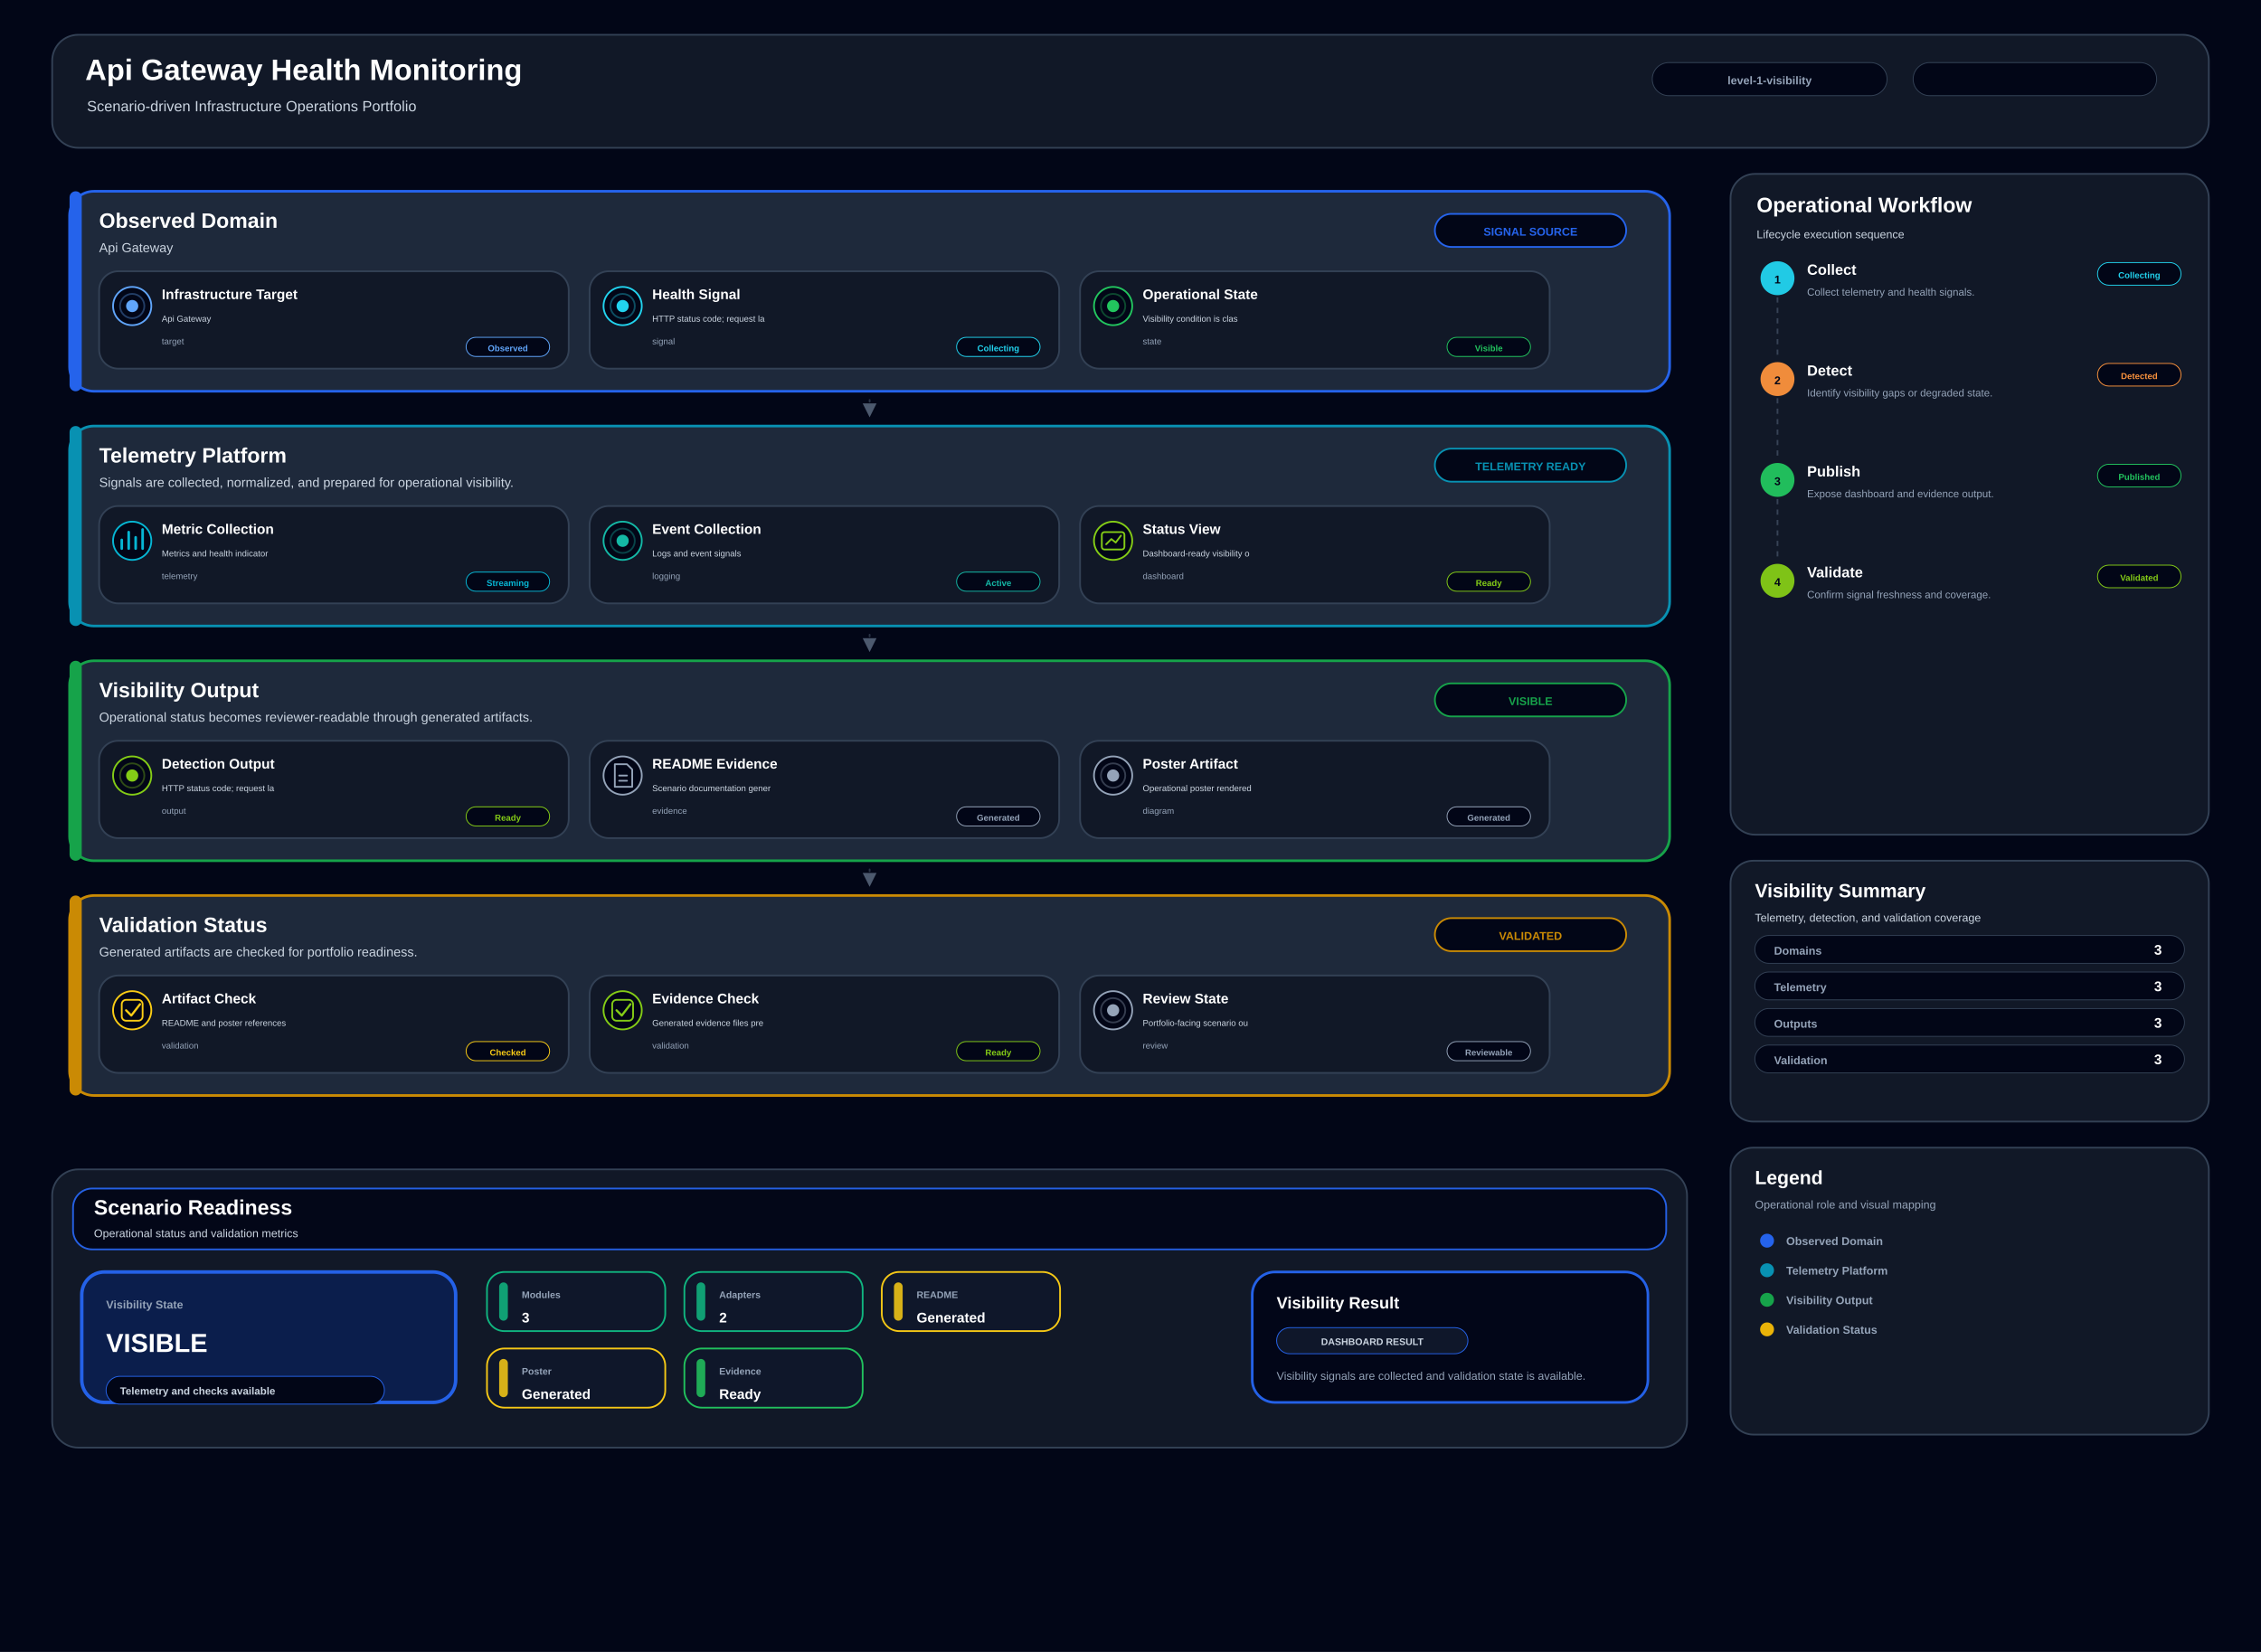
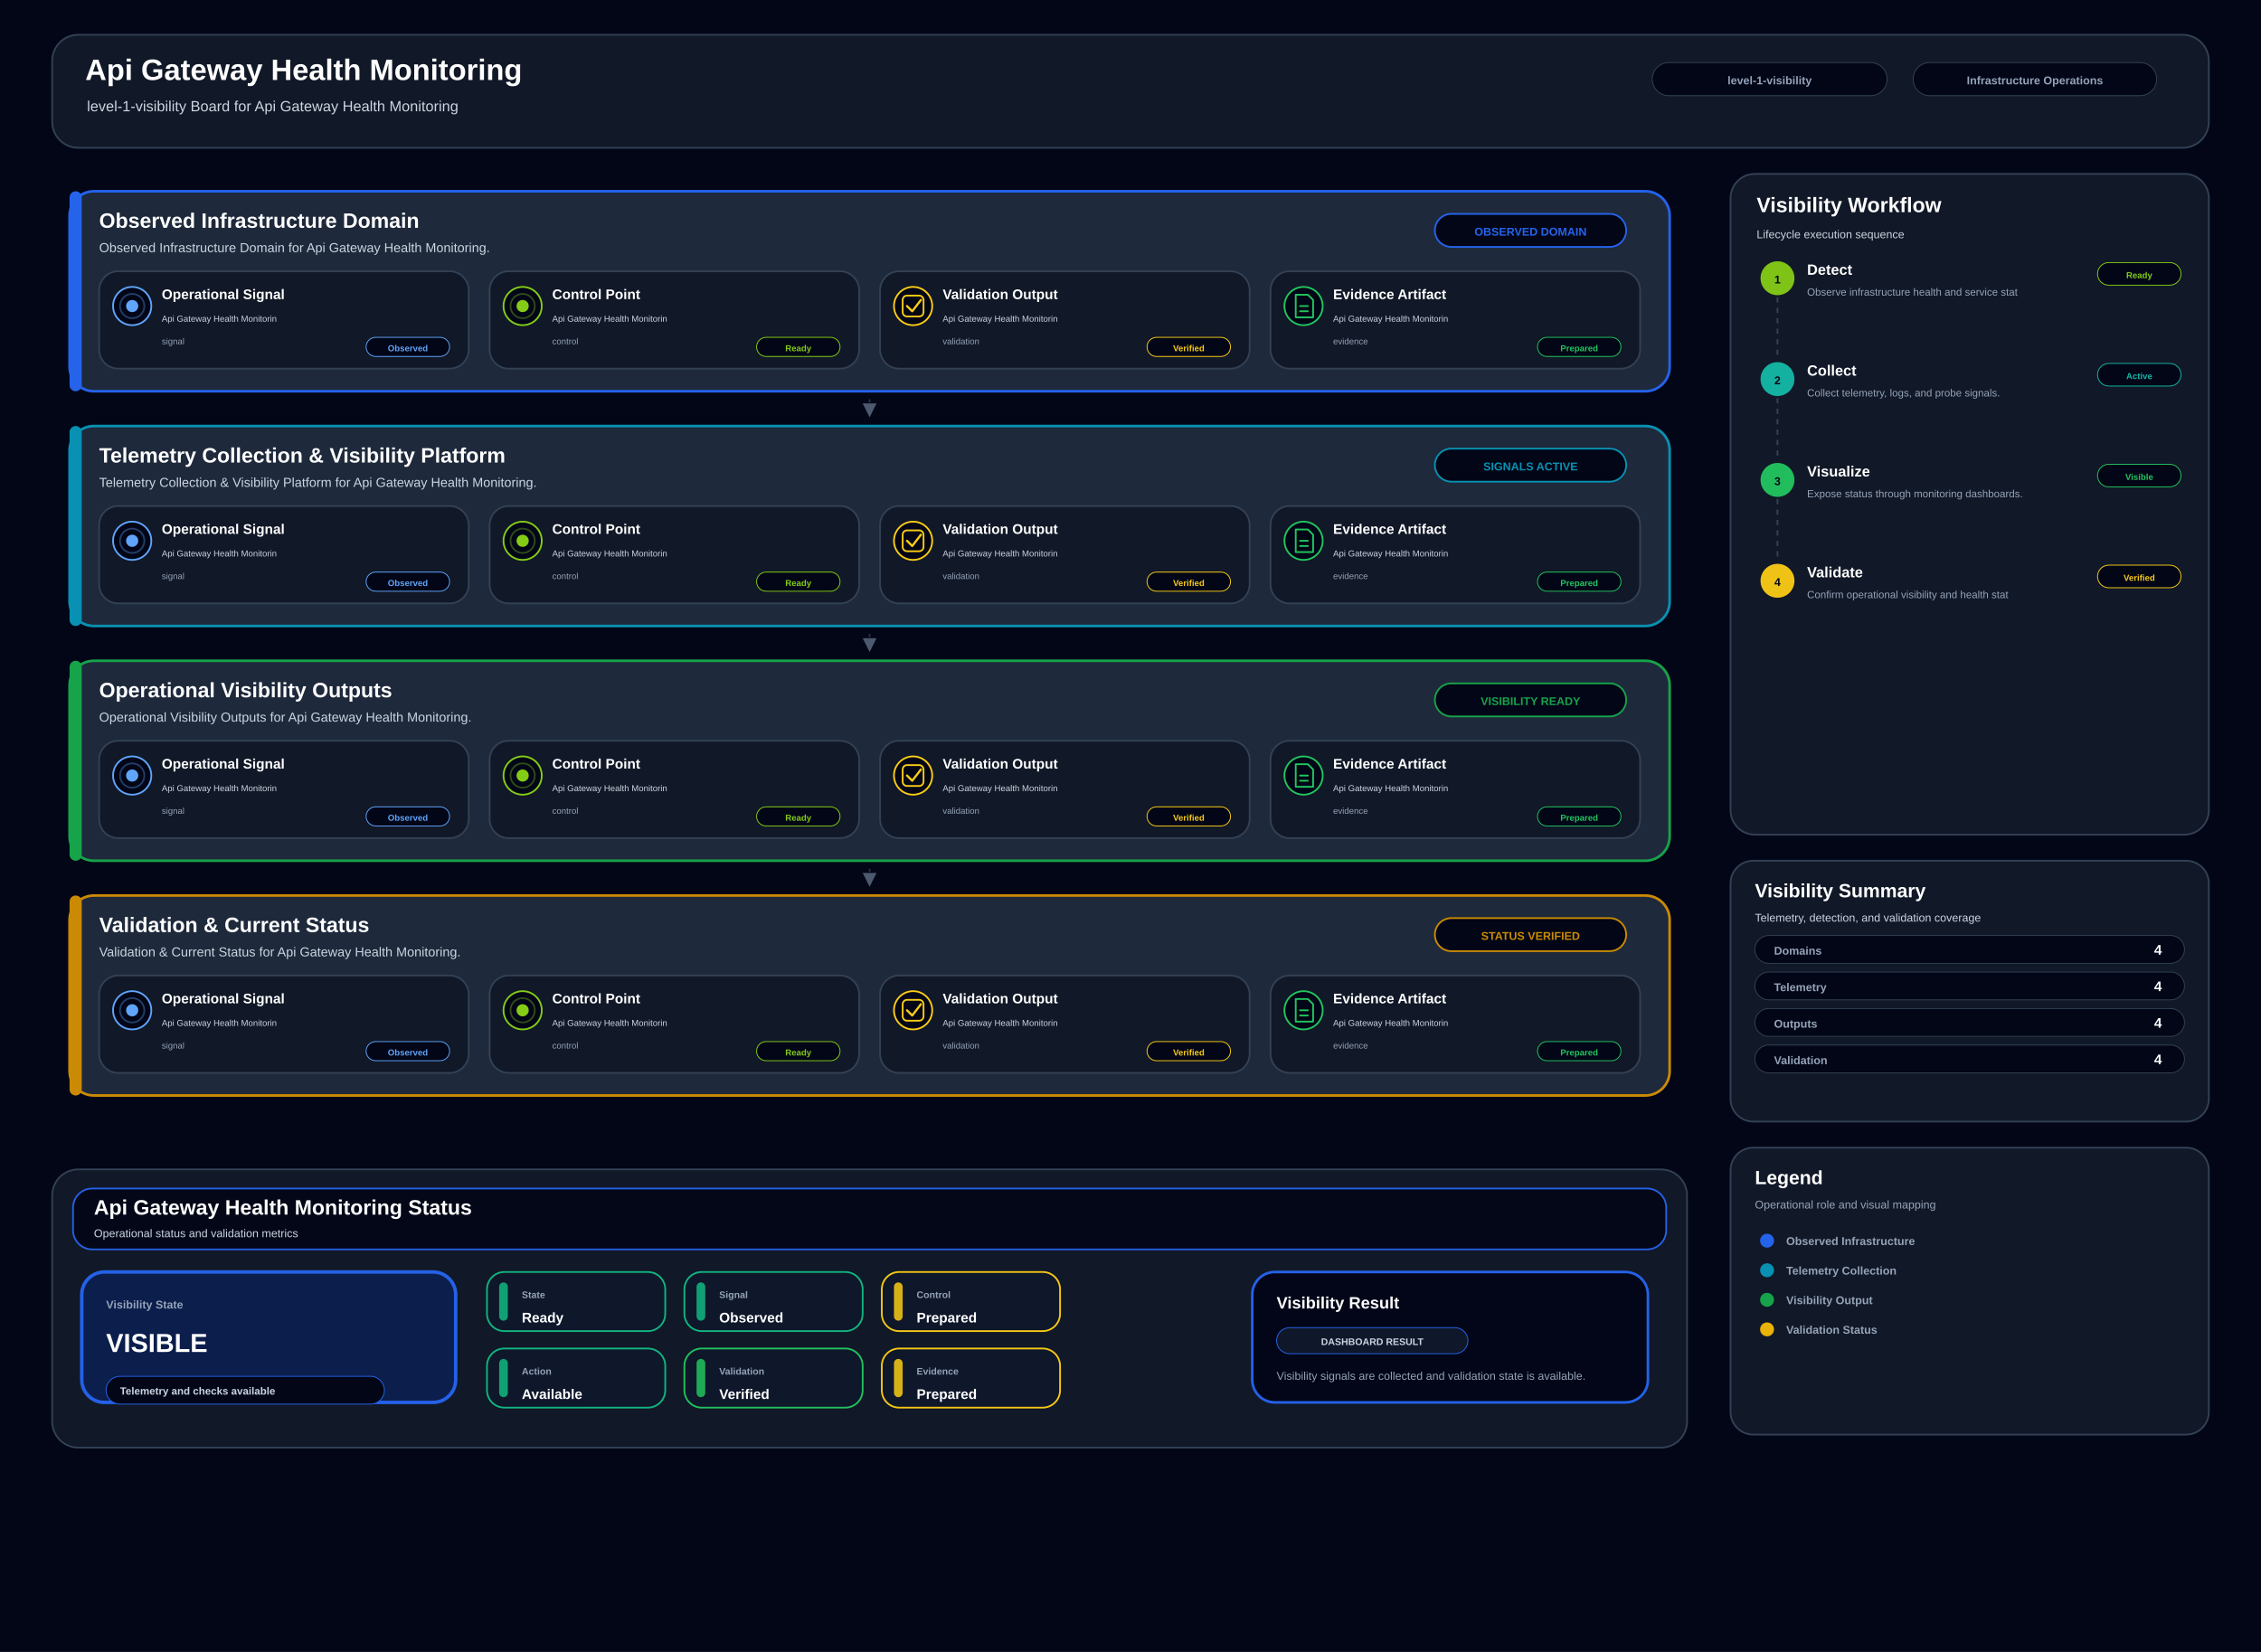
<svg xmlns="http://www.w3.org/2000/svg" width="2600" height="1900" viewBox="0 0 2600 1900" font-family="Arial, Helvetica, sans-serif">
  <style>text { font-family: Arial, Helvetica, sans-serif; letter-spacing: normal; word-spacing: normal; text-rendering: optimizeLegibility; font-kerning: normal; }</style>
  <style>text { font-family: Arial, Helvetica, sans-serif; letter-spacing: normal; word-spacing: normal; text-rendering: optimizeLegibility; font-kerning: normal; }</style>
  <rect width="2600" height="1900" fill="#020617" />
  <rect x="60" y="40" width="2480" height="130" rx="30" fill="#111827" stroke="#334155" stroke-width="2" />
  <text x="98" y="92" fill="#ffffff" font-size="34" font-weight="bold">Api Gateway Health Monitoring</text>
-   <text x="100" y="128" fill="#cbd5e1" font-size="17">Scenario-driven Infrastructure Operations Portfolio</text>
+   <text x="100" y="128" fill="#cbd5e1" font-size="17">level-1-visibility Board for Api Gateway Health Monitoring</text>
  <rect x="1900" y="72" width="270" height="38" rx="19" fill="#020617" stroke="#334155" stroke-width="1" />
  <text x="2035" y="97" fill="#94a3b8" font-size="13" text-anchor="middle" font-weight="bold">level-1-visibility</text>
  <rect x="2200" y="72" width="280" height="38" rx="19" fill="#020617" stroke="#334155" stroke-width="1" />
-   <text x="2340" y="97" fill="#94a3b8" font-size="13" text-anchor="middle" font-weight="bold" />
+   <text x="2340" y="97" fill="#94a3b8" font-size="13" text-anchor="middle" font-weight="bold">Infrastructure Operations</text>
  <rect x="80" y="220" width="1840" height="230" rx="28" fill="#1e293b" stroke="#2563eb" stroke-width="3" />
  <rect x="80" y="220" width="14" height="230" rx="7" fill="#2563eb" />
-   <text x="114" y="262" fill="#ffffff" font-size="24" font-weight="bold">Observed Domain</text>
-   <text x="114" y="290" fill="#cbd5e1" font-size="15">Api Gateway</text>
+   <text x="114" y="262" fill="#ffffff" font-size="24" font-weight="bold">Observed Infrastructure Domain</text>
+   <text x="114" y="290" fill="#cbd5e1" font-size="15">Observed Infrastructure Domain for Api Gateway Health Monitoring.</text>
  <rect x="1650" y="246" width="220" height="38" rx="19" fill="#020617" stroke="#2563eb" stroke-width="2" />
-   <text x="1760" y="271" fill="#2563eb" font-size="13" text-anchor="middle" font-weight="bold">SIGNAL SOURCE</text>
-   <rect x="114" y="312" width="540" height="112" rx="22" fill="#111827" stroke="#334155" stroke-width="2" />
+   <text x="1760" y="271" fill="#2563eb" font-size="13" text-anchor="middle" font-weight="bold">OBSERVED DOMAIN</text>
+   <rect x="114" y="312" width="425" height="112" rx="22" fill="#111827" stroke="#334155" stroke-width="2" />
  <circle cx="152" cy="352" r="22" fill="#020617" stroke="#60a5fa" stroke-width="2" />
  <circle cx="152" cy="352" r="7" fill="#60a5fa" />
  <circle cx="152" cy="352" r="14" fill="none" stroke="#60a5fa" stroke-width="2" opacity="0.35" />
-   <text x="186" y="344" fill="#ffffff" font-size="16" font-weight="bold">Infrastructure Target</text>
-   <text x="186" y="370" fill="#cbd5e1" font-size="10">Api Gateway</text>
-   <text x="186" y="396" fill="#94a3b8" font-size="10">target</text>
-   <rect x="536" y="388" width="96" height="22" rx="11" fill="#020617" stroke="#60a5fa" stroke-width="1" />
-   <text x="584" y="404" fill="#60a5fa" font-size="10" text-anchor="middle" font-weight="bold">Observed</text>
-   <rect x="678" y="312" width="540" height="112" rx="22" fill="#111827" stroke="#334155" stroke-width="2" />
-   <circle cx="716" cy="352" r="22" fill="#020617" stroke="#22d3ee" stroke-width="2" />
-   <circle cx="716" cy="352" r="7" fill="#22d3ee" />
-   <circle cx="716" cy="352" r="14" fill="none" stroke="#22d3ee" stroke-width="2" opacity="0.35" />
-   <text x="750" y="344" fill="#ffffff" font-size="16" font-weight="bold">Health Signal</text>
-   <text x="750" y="370" fill="#cbd5e1" font-size="10">HTTP status code; request la</text>
-   <text x="750" y="396" fill="#94a3b8" font-size="10">signal</text>
-   <rect x="1100" y="388" width="96" height="22" rx="11" fill="#020617" stroke="#22d3ee" stroke-width="1" />
-   <text x="1148" y="404" fill="#22d3ee" font-size="10" text-anchor="middle" font-weight="bold">Collecting</text>
-   <rect x="1242" y="312" width="540" height="112" rx="22" fill="#111827" stroke="#334155" stroke-width="2" />
-   <circle cx="1280" cy="352" r="22" fill="#020617" stroke="#22c55e" stroke-width="2" />
-   <circle cx="1280" cy="352" r="7" fill="#22c55e" />
-   <circle cx="1280" cy="352" r="14" fill="none" stroke="#22c55e" stroke-width="2" opacity="0.35" />
-   <text x="1314" y="344" fill="#ffffff" font-size="16" font-weight="bold">Operational State</text>
-   <text x="1314" y="370" fill="#cbd5e1" font-size="10">Visibility condition is clas</text>
-   <text x="1314" y="396" fill="#94a3b8" font-size="10">state</text>
-   <rect x="1664" y="388" width="96" height="22" rx="11" fill="#020617" stroke="#22c55e" stroke-width="1" />
-   <text x="1712" y="404" fill="#22c55e" font-size="10" text-anchor="middle" font-weight="bold">Visible</text>
+   <text x="186" y="344" fill="#ffffff" font-size="16" font-weight="bold">Operational Signal</text>
+   <text x="186" y="370" fill="#cbd5e1" font-size="10">Api Gateway Health Monitorin</text>
+   <text x="186" y="396" fill="#94a3b8" font-size="10">signal</text>
+   <rect x="421" y="388" width="96" height="22" rx="11" fill="#020617" stroke="#60a5fa" stroke-width="1" />
+   <text x="469" y="404" fill="#60a5fa" font-size="10" text-anchor="middle" font-weight="bold">Observed</text>
+   <rect x="563" y="312" width="425" height="112" rx="22" fill="#111827" stroke="#334155" stroke-width="2" />
+   <circle cx="601" cy="352" r="22" fill="#020617" stroke="#84cc16" stroke-width="2" />
+   <circle cx="601" cy="352" r="7" fill="#84cc16" />
+   <circle cx="601" cy="352" r="14" fill="none" stroke="#84cc16" stroke-width="2" opacity="0.35" />
+   <text x="635" y="344" fill="#ffffff" font-size="16" font-weight="bold">Control Point</text>
+   <text x="635" y="370" fill="#cbd5e1" font-size="10">Api Gateway Health Monitorin</text>
+   <text x="635" y="396" fill="#94a3b8" font-size="10">control</text>
+   <rect x="870" y="388" width="96" height="22" rx="11" fill="#020617" stroke="#84cc16" stroke-width="1" />
+   <text x="918" y="404" fill="#84cc16" font-size="10" text-anchor="middle" font-weight="bold">Ready</text>
+   <rect x="1012" y="312" width="425" height="112" rx="22" fill="#111827" stroke="#334155" stroke-width="2" />
+   <circle cx="1050" cy="352" r="22" fill="#020617" stroke="#facc15" stroke-width="2" />
+   <rect x="1038" y="340" width="24" height="24" rx="5" fill="none" stroke="#facc15" stroke-width="2" />
+   <polyline points="1043,352 1049,358 1059,345" fill="none" stroke="#facc15" stroke-width="2.5" stroke-linecap="round" stroke-linejoin="round" />
+   <text x="1084" y="344" fill="#ffffff" font-size="16" font-weight="bold">Validation Output</text>
+   <text x="1084" y="370" fill="#cbd5e1" font-size="10">Api Gateway Health Monitorin</text>
+   <text x="1084" y="396" fill="#94a3b8" font-size="10">validation</text>
+   <rect x="1319" y="388" width="96" height="22" rx="11" fill="#020617" stroke="#facc15" stroke-width="1" />
+   <text x="1367" y="404" fill="#facc15" font-size="10" text-anchor="middle" font-weight="bold">Verified</text>
+   <rect x="1461" y="312" width="425" height="112" rx="22" fill="#111827" stroke="#334155" stroke-width="2" />
+   <circle cx="1499" cy="352" r="22" fill="#020617" stroke="#22c55e" stroke-width="2" />
+   <polygon points="1490,339 1504,339 1510,345 1510,365 1490,365" fill="none" stroke="#22c55e" stroke-width="2" stroke-linejoin="round" />
+   <line x1="1495" y1="352" x2="1504" y2="352" stroke="#22c55e" stroke-width="2" stroke-linecap="round" />
+   <line x1="1495" y1="358" x2="1504" y2="358" stroke="#22c55e" stroke-width="2" stroke-linecap="round" />
+   <text x="1533" y="344" fill="#ffffff" font-size="16" font-weight="bold">Evidence Artifact</text>
+   <text x="1533" y="370" fill="#cbd5e1" font-size="10">Api Gateway Health Monitorin</text>
+   <text x="1533" y="396" fill="#94a3b8" font-size="10">evidence</text>
+   <rect x="1768" y="388" width="96" height="22" rx="11" fill="#020617" stroke="#22c55e" stroke-width="1" />
+   <text x="1816" y="404" fill="#22c55e" font-size="10" text-anchor="middle" font-weight="bold">Prepared</text>
  <rect x="80" y="490" width="1840" height="230" rx="28" fill="#1e293b" stroke="#0891b2" stroke-width="3" />
  <rect x="80" y="490" width="14" height="230" rx="7" fill="#0891b2" />
-   <text x="114" y="532" fill="#ffffff" font-size="24" font-weight="bold">Telemetry Platform</text>
-   <text x="114" y="560" fill="#cbd5e1" font-size="15">Signals are collected, normalized, and prepared for operational visibility.</text>
+   <text x="114" y="532" fill="#ffffff" font-size="24" font-weight="bold">Telemetry Collection &amp; Visibility Platform</text>
+   <text x="114" y="560" fill="#cbd5e1" font-size="15">Telemetry Collection &amp; Visibility Platform for Api Gateway Health Monitoring.</text>
  <rect x="1650" y="516" width="220" height="38" rx="19" fill="#020617" stroke="#0891b2" stroke-width="2" />
-   <text x="1760" y="541" fill="#0891b2" font-size="13" text-anchor="middle" font-weight="bold">TELEMETRY READY</text>
-   <rect x="114" y="582" width="540" height="112" rx="22" fill="#111827" stroke="#334155" stroke-width="2" />
-   <circle cx="152" cy="622" r="22" fill="#020617" stroke="#06b6d4" stroke-width="2" />
-   <line x1="140" y1="631" x2="140" y2="621" stroke="#06b6d4" stroke-width="3" stroke-linecap="round" />
-   <line x1="148" y1="631" x2="148" y2="612" stroke="#06b6d4" stroke-width="3" stroke-linecap="round" />
-   <line x1="156" y1="631" x2="156" y2="618" stroke="#06b6d4" stroke-width="3" stroke-linecap="round" />
-   <line x1="164" y1="631" x2="164" y2="609" stroke="#06b6d4" stroke-width="3" stroke-linecap="round" />
-   <text x="186" y="614" fill="#ffffff" font-size="16" font-weight="bold">Metric Collection</text>
-   <text x="186" y="640" fill="#cbd5e1" font-size="10">Metrics and health indicator</text>
-   <text x="186" y="666" fill="#94a3b8" font-size="10">telemetry</text>
-   <rect x="536" y="658" width="96" height="22" rx="11" fill="#020617" stroke="#06b6d4" stroke-width="1" />
-   <text x="584" y="674" fill="#06b6d4" font-size="10" text-anchor="middle" font-weight="bold">Streaming</text>
-   <rect x="678" y="582" width="540" height="112" rx="22" fill="#111827" stroke="#334155" stroke-width="2" />
-   <circle cx="716" cy="622" r="22" fill="#020617" stroke="#14b8a6" stroke-width="2" />
-   <circle cx="716" cy="622" r="7" fill="#14b8a6" />
-   <circle cx="716" cy="622" r="14" fill="none" stroke="#14b8a6" stroke-width="2" opacity="0.35" />
-   <text x="750" y="614" fill="#ffffff" font-size="16" font-weight="bold">Event Collection</text>
-   <text x="750" y="640" fill="#cbd5e1" font-size="10">Logs and event signals</text>
-   <text x="750" y="666" fill="#94a3b8" font-size="10">logging</text>
-   <rect x="1100" y="658" width="96" height="22" rx="11" fill="#020617" stroke="#14b8a6" stroke-width="1" />
-   <text x="1148" y="674" fill="#14b8a6" font-size="10" text-anchor="middle" font-weight="bold">Active</text>
-   <rect x="1242" y="582" width="540" height="112" rx="22" fill="#111827" stroke="#334155" stroke-width="2" />
-   <circle cx="1280" cy="622" r="22" fill="#020617" stroke="#84cc16" stroke-width="2" />
-   <rect x="1267" y="612" width="26" height="20" rx="3" fill="none" stroke="#84cc16" stroke-width="2" />
-   <polyline points="1272,626 1278,620 1283,624 1289,616" fill="none" stroke="#84cc16" stroke-width="2" stroke-linecap="round" stroke-linejoin="round" />
-   <text x="1314" y="614" fill="#ffffff" font-size="16" font-weight="bold">Status View</text>
-   <text x="1314" y="640" fill="#cbd5e1" font-size="10">Dashboard-ready visibility o</text>
-   <text x="1314" y="666" fill="#94a3b8" font-size="10">dashboard</text>
-   <rect x="1664" y="658" width="96" height="22" rx="11" fill="#020617" stroke="#84cc16" stroke-width="1" />
-   <text x="1712" y="674" fill="#84cc16" font-size="10" text-anchor="middle" font-weight="bold">Ready</text>
+   <text x="1760" y="541" fill="#0891b2" font-size="13" text-anchor="middle" font-weight="bold">SIGNALS ACTIVE</text>
+   <rect x="114" y="582" width="425" height="112" rx="22" fill="#111827" stroke="#334155" stroke-width="2" />
+   <circle cx="152" cy="622" r="22" fill="#020617" stroke="#60a5fa" stroke-width="2" />
+   <circle cx="152" cy="622" r="7" fill="#60a5fa" />
+   <circle cx="152" cy="622" r="14" fill="none" stroke="#60a5fa" stroke-width="2" opacity="0.35" />
+   <text x="186" y="614" fill="#ffffff" font-size="16" font-weight="bold">Operational Signal</text>
+   <text x="186" y="640" fill="#cbd5e1" font-size="10">Api Gateway Health Monitorin</text>
+   <text x="186" y="666" fill="#94a3b8" font-size="10">signal</text>
+   <rect x="421" y="658" width="96" height="22" rx="11" fill="#020617" stroke="#60a5fa" stroke-width="1" />
+   <text x="469" y="674" fill="#60a5fa" font-size="10" text-anchor="middle" font-weight="bold">Observed</text>
+   <rect x="563" y="582" width="425" height="112" rx="22" fill="#111827" stroke="#334155" stroke-width="2" />
+   <circle cx="601" cy="622" r="22" fill="#020617" stroke="#84cc16" stroke-width="2" />
+   <circle cx="601" cy="622" r="7" fill="#84cc16" />
+   <circle cx="601" cy="622" r="14" fill="none" stroke="#84cc16" stroke-width="2" opacity="0.35" />
+   <text x="635" y="614" fill="#ffffff" font-size="16" font-weight="bold">Control Point</text>
+   <text x="635" y="640" fill="#cbd5e1" font-size="10">Api Gateway Health Monitorin</text>
+   <text x="635" y="666" fill="#94a3b8" font-size="10">control</text>
+   <rect x="870" y="658" width="96" height="22" rx="11" fill="#020617" stroke="#84cc16" stroke-width="1" />
+   <text x="918" y="674" fill="#84cc16" font-size="10" text-anchor="middle" font-weight="bold">Ready</text>
+   <rect x="1012" y="582" width="425" height="112" rx="22" fill="#111827" stroke="#334155" stroke-width="2" />
+   <circle cx="1050" cy="622" r="22" fill="#020617" stroke="#facc15" stroke-width="2" />
+   <rect x="1038" y="610" width="24" height="24" rx="5" fill="none" stroke="#facc15" stroke-width="2" />
+   <polyline points="1043,622 1049,628 1059,615" fill="none" stroke="#facc15" stroke-width="2.5" stroke-linecap="round" stroke-linejoin="round" />
+   <text x="1084" y="614" fill="#ffffff" font-size="16" font-weight="bold">Validation Output</text>
+   <text x="1084" y="640" fill="#cbd5e1" font-size="10">Api Gateway Health Monitorin</text>
+   <text x="1084" y="666" fill="#94a3b8" font-size="10">validation</text>
+   <rect x="1319" y="658" width="96" height="22" rx="11" fill="#020617" stroke="#facc15" stroke-width="1" />
+   <text x="1367" y="674" fill="#facc15" font-size="10" text-anchor="middle" font-weight="bold">Verified</text>
+   <rect x="1461" y="582" width="425" height="112" rx="22" fill="#111827" stroke="#334155" stroke-width="2" />
+   <circle cx="1499" cy="622" r="22" fill="#020617" stroke="#22c55e" stroke-width="2" />
+   <polygon points="1490,609 1504,609 1510,615 1510,635 1490,635" fill="none" stroke="#22c55e" stroke-width="2" stroke-linejoin="round" />
+   <line x1="1495" y1="622" x2="1504" y2="622" stroke="#22c55e" stroke-width="2" stroke-linecap="round" />
+   <line x1="1495" y1="628" x2="1504" y2="628" stroke="#22c55e" stroke-width="2" stroke-linecap="round" />
+   <text x="1533" y="614" fill="#ffffff" font-size="16" font-weight="bold">Evidence Artifact</text>
+   <text x="1533" y="640" fill="#cbd5e1" font-size="10">Api Gateway Health Monitorin</text>
+   <text x="1533" y="666" fill="#94a3b8" font-size="10">evidence</text>
+   <rect x="1768" y="658" width="96" height="22" rx="11" fill="#020617" stroke="#22c55e" stroke-width="1" />
+   <text x="1816" y="674" fill="#22c55e" font-size="10" text-anchor="middle" font-weight="bold">Prepared</text>
  <rect x="80" y="760" width="1840" height="230" rx="28" fill="#1e293b" stroke="#16a34a" stroke-width="3" />
  <rect x="80" y="760" width="14" height="230" rx="7" fill="#16a34a" />
-   <text x="114" y="802" fill="#ffffff" font-size="24" font-weight="bold">Visibility Output</text>
-   <text x="114" y="830" fill="#cbd5e1" font-size="15">Operational status becomes reviewer-readable through generated artifacts.</text>
+   <text x="114" y="802" fill="#ffffff" font-size="24" font-weight="bold">Operational Visibility Outputs</text>
+   <text x="114" y="830" fill="#cbd5e1" font-size="15">Operational Visibility Outputs for Api Gateway Health Monitoring.</text>
  <rect x="1650" y="786" width="220" height="38" rx="19" fill="#020617" stroke="#16a34a" stroke-width="2" />
-   <text x="1760" y="811" fill="#16a34a" font-size="13" text-anchor="middle" font-weight="bold">VISIBLE</text>
-   <rect x="114" y="852" width="540" height="112" rx="22" fill="#111827" stroke="#334155" stroke-width="2" />
-   <circle cx="152" cy="892" r="22" fill="#020617" stroke="#84cc16" stroke-width="2" />
-   <circle cx="152" cy="892" r="7" fill="#84cc16" />
-   <circle cx="152" cy="892" r="14" fill="none" stroke="#84cc16" stroke-width="2" opacity="0.35" />
-   <text x="186" y="884" fill="#ffffff" font-size="16" font-weight="bold">Detection Output</text>
-   <text x="186" y="910" fill="#cbd5e1" font-size="10">HTTP status code; request la</text>
-   <text x="186" y="936" fill="#94a3b8" font-size="10">output</text>
-   <rect x="536" y="928" width="96" height="22" rx="11" fill="#020617" stroke="#84cc16" stroke-width="1" />
-   <text x="584" y="944" fill="#84cc16" font-size="10" text-anchor="middle" font-weight="bold">Ready</text>
-   <rect x="678" y="852" width="540" height="112" rx="22" fill="#111827" stroke="#334155" stroke-width="2" />
-   <circle cx="716" cy="892" r="22" fill="#020617" stroke="#94a3b8" stroke-width="2" />
-   <polygon points="707,879 721,879 727,885 727,905 707,905" fill="none" stroke="#94a3b8" stroke-width="2" stroke-linejoin="round" />
-   <line x1="712" y1="892" x2="721" y2="892" stroke="#94a3b8" stroke-width="2" stroke-linecap="round" />
-   <line x1="712" y1="898" x2="721" y2="898" stroke="#94a3b8" stroke-width="2" stroke-linecap="round" />
-   <text x="750" y="884" fill="#ffffff" font-size="16" font-weight="bold">README Evidence</text>
-   <text x="750" y="910" fill="#cbd5e1" font-size="10">Scenario documentation gener</text>
-   <text x="750" y="936" fill="#94a3b8" font-size="10">evidence</text>
-   <rect x="1100" y="928" width="96" height="22" rx="11" fill="#020617" stroke="#94a3b8" stroke-width="1" />
-   <text x="1148" y="944" fill="#94a3b8" font-size="10" text-anchor="middle" font-weight="bold">Generated</text>
-   <rect x="1242" y="852" width="540" height="112" rx="22" fill="#111827" stroke="#334155" stroke-width="2" />
-   <circle cx="1280" cy="892" r="22" fill="#020617" stroke="#94a3b8" stroke-width="2" />
-   <circle cx="1280" cy="892" r="7" fill="#94a3b8" />
-   <circle cx="1280" cy="892" r="14" fill="none" stroke="#94a3b8" stroke-width="2" opacity="0.35" />
-   <text x="1314" y="884" fill="#ffffff" font-size="16" font-weight="bold">Poster Artifact</text>
-   <text x="1314" y="910" fill="#cbd5e1" font-size="10">Operational poster rendered</text>
-   <text x="1314" y="936" fill="#94a3b8" font-size="10">diagram</text>
-   <rect x="1664" y="928" width="96" height="22" rx="11" fill="#020617" stroke="#94a3b8" stroke-width="1" />
-   <text x="1712" y="944" fill="#94a3b8" font-size="10" text-anchor="middle" font-weight="bold">Generated</text>
+   <text x="1760" y="811" fill="#16a34a" font-size="13" text-anchor="middle" font-weight="bold">VISIBILITY READY</text>
+   <rect x="114" y="852" width="425" height="112" rx="22" fill="#111827" stroke="#334155" stroke-width="2" />
+   <circle cx="152" cy="892" r="22" fill="#020617" stroke="#60a5fa" stroke-width="2" />
+   <circle cx="152" cy="892" r="7" fill="#60a5fa" />
+   <circle cx="152" cy="892" r="14" fill="none" stroke="#60a5fa" stroke-width="2" opacity="0.35" />
+   <text x="186" y="884" fill="#ffffff" font-size="16" font-weight="bold">Operational Signal</text>
+   <text x="186" y="910" fill="#cbd5e1" font-size="10">Api Gateway Health Monitorin</text>
+   <text x="186" y="936" fill="#94a3b8" font-size="10">signal</text>
+   <rect x="421" y="928" width="96" height="22" rx="11" fill="#020617" stroke="#60a5fa" stroke-width="1" />
+   <text x="469" y="944" fill="#60a5fa" font-size="10" text-anchor="middle" font-weight="bold">Observed</text>
+   <rect x="563" y="852" width="425" height="112" rx="22" fill="#111827" stroke="#334155" stroke-width="2" />
+   <circle cx="601" cy="892" r="22" fill="#020617" stroke="#84cc16" stroke-width="2" />
+   <circle cx="601" cy="892" r="7" fill="#84cc16" />
+   <circle cx="601" cy="892" r="14" fill="none" stroke="#84cc16" stroke-width="2" opacity="0.35" />
+   <text x="635" y="884" fill="#ffffff" font-size="16" font-weight="bold">Control Point</text>
+   <text x="635" y="910" fill="#cbd5e1" font-size="10">Api Gateway Health Monitorin</text>
+   <text x="635" y="936" fill="#94a3b8" font-size="10">control</text>
+   <rect x="870" y="928" width="96" height="22" rx="11" fill="#020617" stroke="#84cc16" stroke-width="1" />
+   <text x="918" y="944" fill="#84cc16" font-size="10" text-anchor="middle" font-weight="bold">Ready</text>
+   <rect x="1012" y="852" width="425" height="112" rx="22" fill="#111827" stroke="#334155" stroke-width="2" />
+   <circle cx="1050" cy="892" r="22" fill="#020617" stroke="#facc15" stroke-width="2" />
+   <rect x="1038" y="880" width="24" height="24" rx="5" fill="none" stroke="#facc15" stroke-width="2" />
+   <polyline points="1043,892 1049,898 1059,885" fill="none" stroke="#facc15" stroke-width="2.5" stroke-linecap="round" stroke-linejoin="round" />
+   <text x="1084" y="884" fill="#ffffff" font-size="16" font-weight="bold">Validation Output</text>
+   <text x="1084" y="910" fill="#cbd5e1" font-size="10">Api Gateway Health Monitorin</text>
+   <text x="1084" y="936" fill="#94a3b8" font-size="10">validation</text>
+   <rect x="1319" y="928" width="96" height="22" rx="11" fill="#020617" stroke="#facc15" stroke-width="1" />
+   <text x="1367" y="944" fill="#facc15" font-size="10" text-anchor="middle" font-weight="bold">Verified</text>
+   <rect x="1461" y="852" width="425" height="112" rx="22" fill="#111827" stroke="#334155" stroke-width="2" />
+   <circle cx="1499" cy="892" r="22" fill="#020617" stroke="#22c55e" stroke-width="2" />
+   <polygon points="1490,879 1504,879 1510,885 1510,905 1490,905" fill="none" stroke="#22c55e" stroke-width="2" stroke-linejoin="round" />
+   <line x1="1495" y1="892" x2="1504" y2="892" stroke="#22c55e" stroke-width="2" stroke-linecap="round" />
+   <line x1="1495" y1="898" x2="1504" y2="898" stroke="#22c55e" stroke-width="2" stroke-linecap="round" />
+   <text x="1533" y="884" fill="#ffffff" font-size="16" font-weight="bold">Evidence Artifact</text>
+   <text x="1533" y="910" fill="#cbd5e1" font-size="10">Api Gateway Health Monitorin</text>
+   <text x="1533" y="936" fill="#94a3b8" font-size="10">evidence</text>
+   <rect x="1768" y="928" width="96" height="22" rx="11" fill="#020617" stroke="#22c55e" stroke-width="1" />
+   <text x="1816" y="944" fill="#22c55e" font-size="10" text-anchor="middle" font-weight="bold">Prepared</text>
  <rect x="80" y="1030" width="1840" height="230" rx="28" fill="#1e293b" stroke="#ca8a04" stroke-width="3" />
  <rect x="80" y="1030" width="14" height="230" rx="7" fill="#ca8a04" />
-   <text x="114" y="1072" fill="#ffffff" font-size="24" font-weight="bold">Validation Status</text>
-   <text x="114" y="1100" fill="#cbd5e1" font-size="15">Generated artifacts are checked for portfolio readiness.</text>
+   <text x="114" y="1072" fill="#ffffff" font-size="24" font-weight="bold">Validation &amp; Current Status</text>
+   <text x="114" y="1100" fill="#cbd5e1" font-size="15">Validation &amp; Current Status for Api Gateway Health Monitoring.</text>
  <rect x="1650" y="1056" width="220" height="38" rx="19" fill="#020617" stroke="#ca8a04" stroke-width="2" />
-   <text x="1760" y="1081" fill="#ca8a04" font-size="13" text-anchor="middle" font-weight="bold">VALIDATED</text>
-   <rect x="114" y="1122" width="540" height="112" rx="22" fill="#111827" stroke="#334155" stroke-width="2" />
-   <circle cx="152" cy="1162" r="22" fill="#020617" stroke="#facc15" stroke-width="2" />
-   <rect x="140" y="1150" width="24" height="24" rx="5" fill="none" stroke="#facc15" stroke-width="2" />
-   <polyline points="145,1162 151,1168 161,1155" fill="none" stroke="#facc15" stroke-width="2.5" stroke-linecap="round" stroke-linejoin="round" />
-   <text x="186" y="1154" fill="#ffffff" font-size="16" font-weight="bold">Artifact Check</text>
-   <text x="186" y="1180" fill="#cbd5e1" font-size="10">README and poster references</text>
-   <text x="186" y="1206" fill="#94a3b8" font-size="10">validation</text>
-   <rect x="536" y="1198" width="96" height="22" rx="11" fill="#020617" stroke="#facc15" stroke-width="1" />
-   <text x="584" y="1214" fill="#facc15" font-size="10" text-anchor="middle" font-weight="bold">Checked</text>
-   <rect x="678" y="1122" width="540" height="112" rx="22" fill="#111827" stroke="#334155" stroke-width="2" />
-   <circle cx="716" cy="1162" r="22" fill="#020617" stroke="#84cc16" stroke-width="2" />
-   <rect x="704" y="1150" width="24" height="24" rx="5" fill="none" stroke="#84cc16" stroke-width="2" />
-   <polyline points="709,1162 715,1168 725,1155" fill="none" stroke="#84cc16" stroke-width="2.5" stroke-linecap="round" stroke-linejoin="round" />
-   <text x="750" y="1154" fill="#ffffff" font-size="16" font-weight="bold">Evidence Check</text>
-   <text x="750" y="1180" fill="#cbd5e1" font-size="10">Generated evidence files pre</text>
-   <text x="750" y="1206" fill="#94a3b8" font-size="10">validation</text>
-   <rect x="1100" y="1198" width="96" height="22" rx="11" fill="#020617" stroke="#84cc16" stroke-width="1" />
-   <text x="1148" y="1214" fill="#84cc16" font-size="10" text-anchor="middle" font-weight="bold">Ready</text>
-   <rect x="1242" y="1122" width="540" height="112" rx="22" fill="#111827" stroke="#334155" stroke-width="2" />
-   <circle cx="1280" cy="1162" r="22" fill="#020617" stroke="#94a3b8" stroke-width="2" />
-   <circle cx="1280" cy="1162" r="7" fill="#94a3b8" />
-   <circle cx="1280" cy="1162" r="14" fill="none" stroke="#94a3b8" stroke-width="2" opacity="0.35" />
-   <text x="1314" y="1154" fill="#ffffff" font-size="16" font-weight="bold">Review State</text>
-   <text x="1314" y="1180" fill="#cbd5e1" font-size="10">Portfolio-facing scenario ou</text>
-   <text x="1314" y="1206" fill="#94a3b8" font-size="10">review</text>
-   <rect x="1664" y="1198" width="96" height="22" rx="11" fill="#020617" stroke="#94a3b8" stroke-width="1" />
-   <text x="1712" y="1214" fill="#94a3b8" font-size="10" text-anchor="middle" font-weight="bold">Reviewable</text>
+   <text x="1760" y="1081" fill="#ca8a04" font-size="13" text-anchor="middle" font-weight="bold">STATUS VERIFIED</text>
+   <rect x="114" y="1122" width="425" height="112" rx="22" fill="#111827" stroke="#334155" stroke-width="2" />
+   <circle cx="152" cy="1162" r="22" fill="#020617" stroke="#60a5fa" stroke-width="2" />
+   <circle cx="152" cy="1162" r="7" fill="#60a5fa" />
+   <circle cx="152" cy="1162" r="14" fill="none" stroke="#60a5fa" stroke-width="2" opacity="0.35" />
+   <text x="186" y="1154" fill="#ffffff" font-size="16" font-weight="bold">Operational Signal</text>
+   <text x="186" y="1180" fill="#cbd5e1" font-size="10">Api Gateway Health Monitorin</text>
+   <text x="186" y="1206" fill="#94a3b8" font-size="10">signal</text>
+   <rect x="421" y="1198" width="96" height="22" rx="11" fill="#020617" stroke="#60a5fa" stroke-width="1" />
+   <text x="469" y="1214" fill="#60a5fa" font-size="10" text-anchor="middle" font-weight="bold">Observed</text>
+   <rect x="563" y="1122" width="425" height="112" rx="22" fill="#111827" stroke="#334155" stroke-width="2" />
+   <circle cx="601" cy="1162" r="22" fill="#020617" stroke="#84cc16" stroke-width="2" />
+   <circle cx="601" cy="1162" r="7" fill="#84cc16" />
+   <circle cx="601" cy="1162" r="14" fill="none" stroke="#84cc16" stroke-width="2" opacity="0.35" />
+   <text x="635" y="1154" fill="#ffffff" font-size="16" font-weight="bold">Control Point</text>
+   <text x="635" y="1180" fill="#cbd5e1" font-size="10">Api Gateway Health Monitorin</text>
+   <text x="635" y="1206" fill="#94a3b8" font-size="10">control</text>
+   <rect x="870" y="1198" width="96" height="22" rx="11" fill="#020617" stroke="#84cc16" stroke-width="1" />
+   <text x="918" y="1214" fill="#84cc16" font-size="10" text-anchor="middle" font-weight="bold">Ready</text>
+   <rect x="1012" y="1122" width="425" height="112" rx="22" fill="#111827" stroke="#334155" stroke-width="2" />
+   <circle cx="1050" cy="1162" r="22" fill="#020617" stroke="#facc15" stroke-width="2" />
+   <rect x="1038" y="1150" width="24" height="24" rx="5" fill="none" stroke="#facc15" stroke-width="2" />
+   <polyline points="1043,1162 1049,1168 1059,1155" fill="none" stroke="#facc15" stroke-width="2.5" stroke-linecap="round" stroke-linejoin="round" />
+   <text x="1084" y="1154" fill="#ffffff" font-size="16" font-weight="bold">Validation Output</text>
+   <text x="1084" y="1180" fill="#cbd5e1" font-size="10">Api Gateway Health Monitorin</text>
+   <text x="1084" y="1206" fill="#94a3b8" font-size="10">validation</text>
+   <rect x="1319" y="1198" width="96" height="22" rx="11" fill="#020617" stroke="#facc15" stroke-width="1" />
+   <text x="1367" y="1214" fill="#facc15" font-size="10" text-anchor="middle" font-weight="bold">Verified</text>
+   <rect x="1461" y="1122" width="425" height="112" rx="22" fill="#111827" stroke="#334155" stroke-width="2" />
+   <circle cx="1499" cy="1162" r="22" fill="#020617" stroke="#22c55e" stroke-width="2" />
+   <polygon points="1490,1149 1504,1149 1510,1155 1510,1175 1490,1175" fill="none" stroke="#22c55e" stroke-width="2" stroke-linejoin="round" />
+   <line x1="1495" y1="1162" x2="1504" y2="1162" stroke="#22c55e" stroke-width="2" stroke-linecap="round" />
+   <line x1="1495" y1="1168" x2="1504" y2="1168" stroke="#22c55e" stroke-width="2" stroke-linecap="round" />
+   <text x="1533" y="1154" fill="#ffffff" font-size="16" font-weight="bold">Evidence Artifact</text>
+   <text x="1533" y="1180" fill="#cbd5e1" font-size="10">Api Gateway Health Monitorin</text>
+   <text x="1533" y="1206" fill="#94a3b8" font-size="10">evidence</text>
+   <rect x="1768" y="1198" width="96" height="22" rx="11" fill="#020617" stroke="#22c55e" stroke-width="1" />
+   <text x="1816" y="1214" fill="#22c55e" font-size="10" text-anchor="middle" font-weight="bold">Prepared</text>
  <line x1="1000.0" y1="460" x2="1000.0" y2="462" stroke="#475569" stroke-width="2" stroke-linecap="round" stroke-dasharray="8 8" opacity="0.55" />
  <polygon points="992.0,464 1008.0,464 1000.0,480" fill="#64748b" opacity="0.75" />
  <line x1="1000.0" y1="730" x2="1000.0" y2="732" stroke="#475569" stroke-width="2" stroke-linecap="round" stroke-dasharray="8 8" opacity="0.55" />
  <polygon points="992.0,734 1008.0,734 1000.0,750" fill="#64748b" opacity="0.75" />
  <line x1="1000.0" y1="1000" x2="1000.0" y2="1002" stroke="#475569" stroke-width="2" stroke-linecap="round" stroke-dasharray="8 8" opacity="0.55" />
  <polygon points="992.0,1004 1008.0,1004 1000.0,1020" fill="#64748b" opacity="0.75" />
  <rect x="1990" y="200" width="550" height="760" rx="28" fill="#111827" stroke="#334155" stroke-width="2" />
-   <text x="2020" y="244" fill="#ffffff" font-size="24" font-weight="bold">Operational Workflow</text>
+   <text x="2020" y="244" fill="#ffffff" font-size="24" font-weight="bold">Visibility Workflow</text>
  <text x="2020" y="274" fill="#cbd5e1" font-size="13">Lifecycle execution sequence</text>
-   <circle cx="2044" cy="320" r="18" fill="#22d3ee" stroke="#22d3ee" stroke-width="3" opacity="0.95" />
+   <circle cx="2044" cy="320" r="18" fill="#84cc16" stroke="#84cc16" stroke-width="3" opacity="0.95" />
  <text x="2044" y="326" fill="#020617" font-size="13" text-anchor="middle" font-weight="bold">1</text>
-   <text x="2078" y="316" fill="#ffffff" font-size="17" font-weight="bold">Collect</text>
-   <text x="2078" y="340" fill="#94a3b8" font-size="12">Collect telemetry and health signals.</text>
-   <rect x="2412" y="302" width="96" height="26" rx="13" fill="#020617" stroke="#22d3ee" stroke-width="1" />
-   <text x="2460" y="320" fill="#22d3ee" font-size="10" text-anchor="middle" font-weight="bold">Collecting</text>
+   <text x="2078" y="316" fill="#ffffff" font-size="17" font-weight="bold">Detect</text>
+   <text x="2078" y="340" fill="#94a3b8" font-size="12">Observe infrastructure health and service stat</text>
+   <rect x="2412" y="302" width="96" height="26" rx="13" fill="#020617" stroke="#84cc16" stroke-width="1" />
+   <text x="2460" y="320" fill="#84cc16" font-size="10" text-anchor="middle" font-weight="bold">Ready</text>
  <line x1="2044" y1="342" x2="2044" y2="412" stroke="#475569" stroke-width="2" stroke-dasharray="6 6" opacity="0.7" />
-   <circle cx="2044" cy="436" r="18" fill="#fb923c" stroke="#fb923c" stroke-width="3" opacity="0.95" />
+   <circle cx="2044" cy="436" r="18" fill="#14b8a6" stroke="#14b8a6" stroke-width="3" opacity="0.95" />
  <text x="2044" y="442" fill="#020617" font-size="13" text-anchor="middle" font-weight="bold">2</text>
-   <text x="2078" y="432" fill="#ffffff" font-size="17" font-weight="bold">Detect</text>
-   <text x="2078" y="456" fill="#94a3b8" font-size="12">Identify visibility gaps or degraded state.</text>
-   <rect x="2412" y="418" width="96" height="26" rx="13" fill="#020617" stroke="#fb923c" stroke-width="1" />
-   <text x="2460" y="436" fill="#fb923c" font-size="10" text-anchor="middle" font-weight="bold">Detected</text>
+   <text x="2078" y="432" fill="#ffffff" font-size="17" font-weight="bold">Collect</text>
+   <text x="2078" y="456" fill="#94a3b8" font-size="12">Collect telemetry, logs, and probe signals.</text>
+   <rect x="2412" y="418" width="96" height="26" rx="13" fill="#020617" stroke="#14b8a6" stroke-width="1" />
+   <text x="2460" y="436" fill="#14b8a6" font-size="10" text-anchor="middle" font-weight="bold">Active</text>
  <line x1="2044" y1="458" x2="2044" y2="528" stroke="#475569" stroke-width="2" stroke-dasharray="6 6" opacity="0.7" />
  <circle cx="2044" cy="552" r="18" fill="#22c55e" stroke="#22c55e" stroke-width="3" opacity="0.95" />
  <text x="2044" y="558" fill="#020617" font-size="13" text-anchor="middle" font-weight="bold">3</text>
-   <text x="2078" y="548" fill="#ffffff" font-size="17" font-weight="bold">Publish</text>
-   <text x="2078" y="572" fill="#94a3b8" font-size="12">Expose dashboard and evidence output.</text>
+   <text x="2078" y="548" fill="#ffffff" font-size="17" font-weight="bold">Visualize</text>
+   <text x="2078" y="572" fill="#94a3b8" font-size="12">Expose status through monitoring dashboards.</text>
  <rect x="2412" y="534" width="96" height="26" rx="13" fill="#020617" stroke="#22c55e" stroke-width="1" />
-   <text x="2460" y="552" fill="#22c55e" font-size="10" text-anchor="middle" font-weight="bold">Published</text>
+   <text x="2460" y="552" fill="#22c55e" font-size="10" text-anchor="middle" font-weight="bold">Visible</text>
  <line x1="2044" y1="574" x2="2044" y2="644" stroke="#475569" stroke-width="2" stroke-dasharray="6 6" opacity="0.7" />
-   <circle cx="2044" cy="668" r="18" fill="#84cc16" stroke="#84cc16" stroke-width="3" opacity="0.95" />
+   <circle cx="2044" cy="668" r="18" fill="#facc15" stroke="#facc15" stroke-width="3" opacity="0.95" />
  <text x="2044" y="674" fill="#020617" font-size="13" text-anchor="middle" font-weight="bold">4</text>
  <text x="2078" y="664" fill="#ffffff" font-size="17" font-weight="bold">Validate</text>
-   <text x="2078" y="688" fill="#94a3b8" font-size="12">Confirm signal freshness and coverage.</text>
-   <rect x="2412" y="650" width="96" height="26" rx="13" fill="#020617" stroke="#84cc16" stroke-width="1" />
-   <text x="2460" y="668" fill="#84cc16" font-size="10" text-anchor="middle" font-weight="bold">Validated</text>
+   <text x="2078" y="688" fill="#94a3b8" font-size="12">Confirm operational visibility and health stat</text>
+   <rect x="2412" y="650" width="96" height="26" rx="13" fill="#020617" stroke="#facc15" stroke-width="1" />
+   <text x="2460" y="668" fill="#facc15" font-size="10" text-anchor="middle" font-weight="bold">Verified</text>
  <rect x="1990" y="990" width="550" height="300" rx="26" fill="#111827" stroke="#334155" stroke-width="2" />
  <text x="2018" y="1032" fill="#ffffff" font-size="22" font-weight="bold">Visibility Summary</text>
  <text x="2018" y="1060" fill="#cbd5e1" font-size="13">Telemetry, detection, and validation coverage</text>
  <rect x="2018" y="1076" width="494" height="32" rx="16" fill="#020617" stroke="#334155" stroke-width="1" />
  <text x="2040" y="1098" fill="#94a3b8" font-size="13" font-weight="bold">Domains</text>
-   <text x="2486" y="1098" fill="#ffffff" font-size="16" text-anchor="end" font-weight="bold">3</text>
+   <text x="2486" y="1098" fill="#ffffff" font-size="16" text-anchor="end" font-weight="bold">4</text>
  <rect x="2018" y="1118" width="494" height="32" rx="16" fill="#020617" stroke="#334155" stroke-width="1" />
  <text x="2040" y="1140" fill="#94a3b8" font-size="13" font-weight="bold">Telemetry</text>
-   <text x="2486" y="1140" fill="#ffffff" font-size="16" text-anchor="end" font-weight="bold">3</text>
+   <text x="2486" y="1140" fill="#ffffff" font-size="16" text-anchor="end" font-weight="bold">4</text>
  <rect x="2018" y="1160" width="494" height="32" rx="16" fill="#020617" stroke="#334155" stroke-width="1" />
  <text x="2040" y="1182" fill="#94a3b8" font-size="13" font-weight="bold">Outputs</text>
-   <text x="2486" y="1182" fill="#ffffff" font-size="16" text-anchor="end" font-weight="bold">3</text>
+   <text x="2486" y="1182" fill="#ffffff" font-size="16" text-anchor="end" font-weight="bold">4</text>
  <rect x="2018" y="1202" width="494" height="32" rx="16" fill="#020617" stroke="#334155" stroke-width="1" />
  <text x="2040" y="1224" fill="#94a3b8" font-size="13" font-weight="bold">Validation</text>
-   <text x="2486" y="1224" fill="#ffffff" font-size="16" text-anchor="end" font-weight="bold">3</text>
+   <text x="2486" y="1224" fill="#ffffff" font-size="16" text-anchor="end" font-weight="bold">4</text>
  <rect x="60" y="1345" width="1880" height="320" rx="30" fill="#111827" stroke="#334155" stroke-width="2" />
  <rect x="84" y="1367" width="1832" height="70" rx="22" fill="#020617" stroke="#2563eb" stroke-width="2" opacity="0.96" />
-   <text x="108" y="1397" fill="#ffffff" font-size="24" font-weight="bold">Scenario Readiness</text>
+   <text x="108" y="1397" fill="#ffffff" font-size="24" font-weight="bold">Api Gateway Health Monitoring Status</text>
  <text x="108" y="1423" fill="#cbd5e1" font-size="13">Operational status and validation metrics</text>
  <rect x="94" y="1463" width="430" height="150" rx="26" fill="#0b1f4d" stroke="#2563eb" stroke-width="4" opacity="0.98" />
  <text x="122" y="1505" fill="#94a3b8" font-size="13" font-weight="bold">Visibility State</text>
  <text x="122" y="1555" fill="#ffffff" font-size="30" font-weight="bold">VISIBLE</text>
  <rect x="122" y="1583" width="320" height="32" rx="16" fill="#020617" stroke="#2563eb" stroke-width="1" />
  <text x="138" y="1604" fill="#cbd5e1" font-size="12" font-weight="bold">Telemetry and checks available</text>
  <rect x="560" y="1463" width="205" height="68" rx="20" fill="#0f172a" stroke="#10b981" stroke-width="2" opacity="0.98" />
  <rect x="574" y="1475" width="10" height="44" rx="5" fill="#10b981" opacity="0.85" />
-   <text x="600" y="1493" fill="#94a3b8" font-size="11" font-weight="bold">Modules</text>
-   <text x="600" y="1521" fill="#ffffff" font-size="16" font-weight="bold">3</text>
+   <text x="600" y="1493" fill="#94a3b8" font-size="11" font-weight="bold">State</text>
+   <text x="600" y="1521" fill="#ffffff" font-size="16" font-weight="bold">Ready</text>
  <rect x="787" y="1463" width="205" height="68" rx="20" fill="#0f172a" stroke="#10b981" stroke-width="2" opacity="0.98" />
  <rect x="801" y="1475" width="10" height="44" rx="5" fill="#10b981" opacity="0.85" />
-   <text x="827" y="1493" fill="#94a3b8" font-size="11" font-weight="bold">Adapters</text>
-   <text x="827" y="1521" fill="#ffffff" font-size="16" font-weight="bold">2</text>
+   <text x="827" y="1493" fill="#94a3b8" font-size="11" font-weight="bold">Signal</text>
+   <text x="827" y="1521" fill="#ffffff" font-size="16" font-weight="bold">Observed</text>
  <rect x="1014" y="1463" width="205" height="68" rx="20" fill="#0f172a" stroke="#facc15" stroke-width="2" opacity="0.98" />
  <rect x="1028" y="1475" width="10" height="44" rx="5" fill="#facc15" opacity="0.85" />
-   <text x="1054" y="1493" fill="#94a3b8" font-size="11" font-weight="bold">README</text>
-   <text x="1054" y="1521" fill="#ffffff" font-size="16" font-weight="bold">Generated</text>
-   <rect x="560" y="1551" width="205" height="68" rx="20" fill="#0f172a" stroke="#facc15" stroke-width="2" opacity="0.98" />
-   <rect x="574" y="1563" width="10" height="44" rx="5" fill="#facc15" opacity="0.85" />
-   <text x="600" y="1581" fill="#94a3b8" font-size="11" font-weight="bold">Poster</text>
-   <text x="600" y="1609" fill="#ffffff" font-size="16" font-weight="bold">Generated</text>
+   <text x="1054" y="1493" fill="#94a3b8" font-size="11" font-weight="bold">Control</text>
+   <text x="1054" y="1521" fill="#ffffff" font-size="16" font-weight="bold">Prepared</text>
+   <rect x="560" y="1551" width="205" height="68" rx="20" fill="#0f172a" stroke="#10b981" stroke-width="2" opacity="0.98" />
+   <rect x="574" y="1563" width="10" height="44" rx="5" fill="#10b981" opacity="0.85" />
+   <text x="600" y="1581" fill="#94a3b8" font-size="11" font-weight="bold">Action</text>
+   <text x="600" y="1609" fill="#ffffff" font-size="16" font-weight="bold">Available</text>
  <rect x="787" y="1551" width="205" height="68" rx="20" fill="#0f172a" stroke="#22c55e" stroke-width="2" opacity="0.98" />
  <rect x="801" y="1563" width="10" height="44" rx="5" fill="#22c55e" opacity="0.85" />
-   <text x="827" y="1581" fill="#94a3b8" font-size="11" font-weight="bold">Evidence</text>
-   <text x="827" y="1609" fill="#ffffff" font-size="16" font-weight="bold">Ready</text>
+   <text x="827" y="1581" fill="#94a3b8" font-size="11" font-weight="bold">Validation</text>
+   <text x="827" y="1609" fill="#ffffff" font-size="16" font-weight="bold">Verified</text>
+   <rect x="1014" y="1551" width="205" height="68" rx="20" fill="#0f172a" stroke="#facc15" stroke-width="2" opacity="0.98" />
+   <rect x="1028" y="1563" width="10" height="44" rx="5" fill="#facc15" opacity="0.85" />
+   <text x="1054" y="1581" fill="#94a3b8" font-size="11" font-weight="bold">Evidence</text>
+   <text x="1054" y="1609" fill="#ffffff" font-size="16" font-weight="bold">Prepared</text>
  <rect x="1440" y="1463" width="455" height="150" rx="26" fill="#020617" stroke="#2563eb" stroke-width="3" opacity="0.98" />
  <text x="1468" y="1505" fill="#ffffff" font-size="19" font-weight="bold">Visibility Result</text>
  <rect x="1468" y="1527" width="220" height="30" rx="15" fill="#0f172a" stroke="#2563eb" stroke-width="1" />
  <text x="1578" y="1547" fill="#cbd5e1" font-size="11" text-anchor="middle" font-weight="bold">DASHBOARD RESULT</text>
  <text x="1468" y="1587" fill="#94a3b8" font-size="13">Visibility signals are collected and validation state is available.</text>
  <rect x="1990" y="1320" width="550" height="330" rx="26" fill="#111827" stroke="#334155" stroke-width="2" />
  <text x="2018" y="1362" fill="#ffffff" font-size="22" font-weight="bold">Legend</text>
  <text x="2018" y="1390" fill="#94a3b8" font-size="13">Operational role and visual mapping</text>
  <circle cx="2032" cy="1427" r="8" fill="#2563eb" />
-   <text x="2054" y="1432" fill="#94a3b8" font-size="13" font-weight="bold">Observed Domain</text>
+   <text x="2054" y="1432" fill="#94a3b8" font-size="13" font-weight="bold">Observed Infrastructure</text>
  <circle cx="2032" cy="1461" r="8" fill="#0891b2" />
-   <text x="2054" y="1466" fill="#94a3b8" font-size="13" font-weight="bold">Telemetry Platform</text>
+   <text x="2054" y="1466" fill="#94a3b8" font-size="13" font-weight="bold">Telemetry Collection</text>
  <circle cx="2032" cy="1495" r="8" fill="#16a34a" />
  <text x="2054" y="1500" fill="#94a3b8" font-size="13" font-weight="bold">Visibility Output</text>
  <circle cx="2032" cy="1529" r="8" fill="#eab308" />
  <text x="2054" y="1534" fill="#94a3b8" font-size="13" font-weight="bold">Validation Status</text>
</svg>
